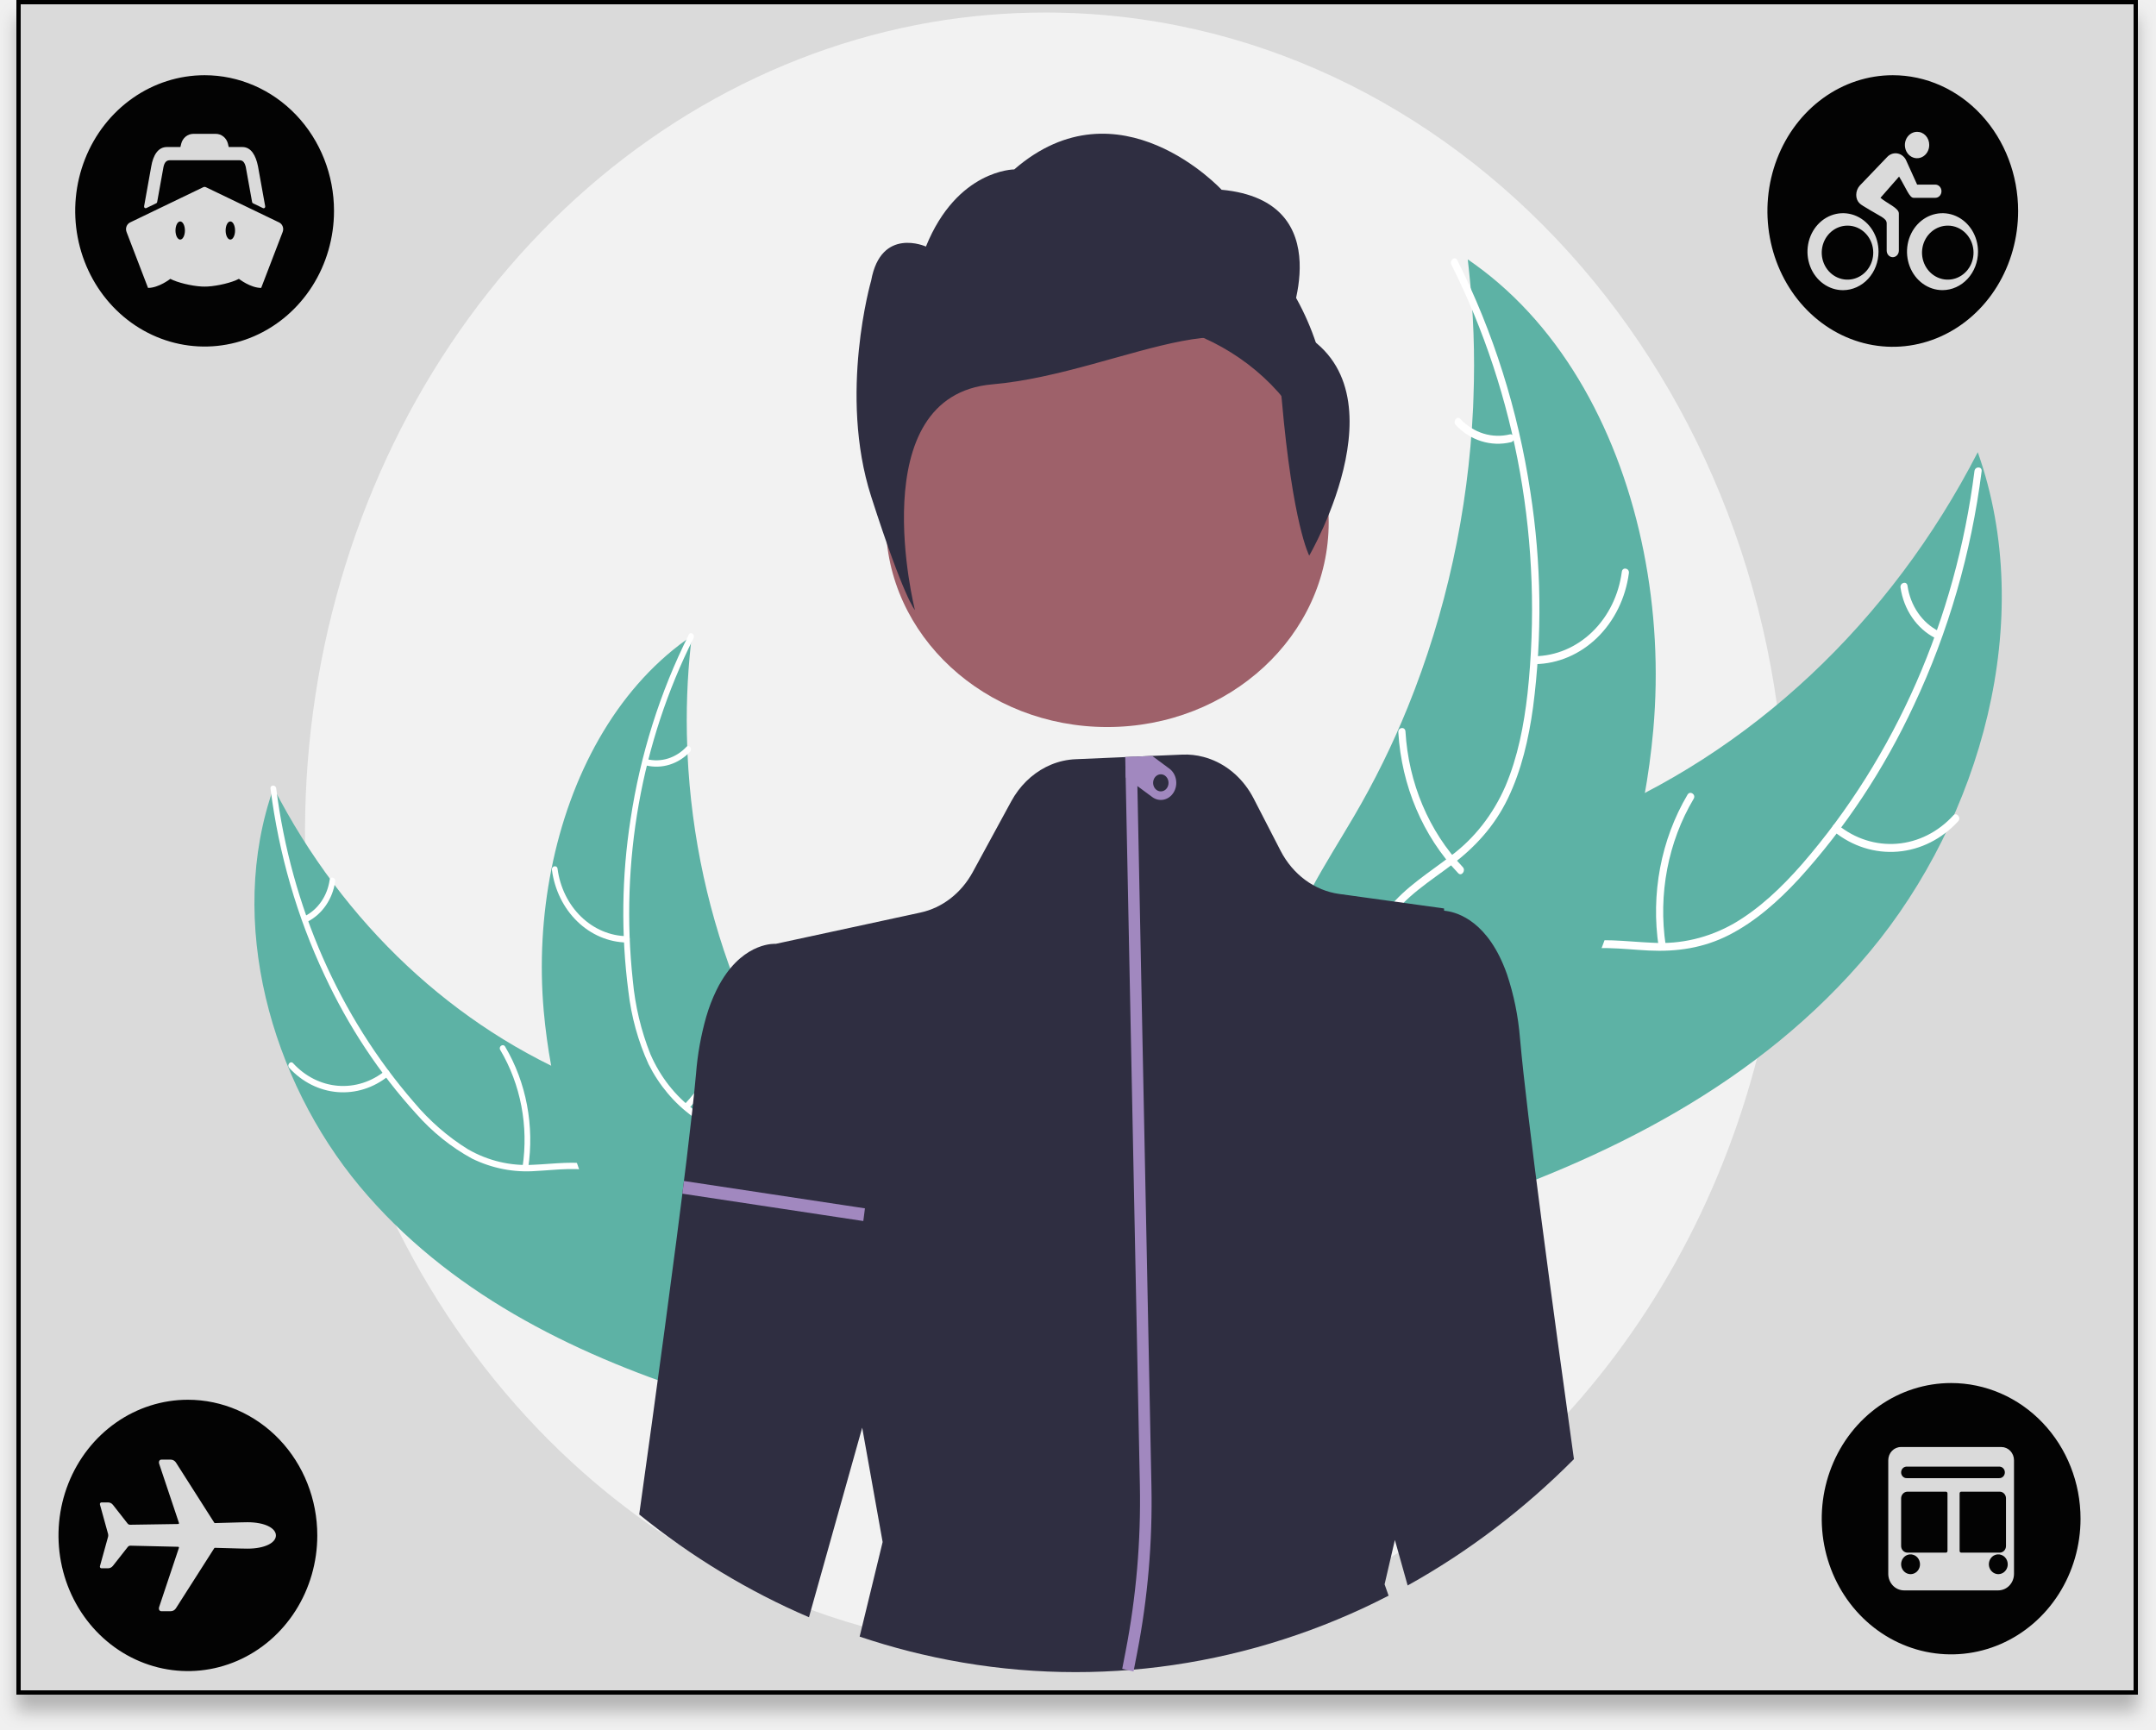
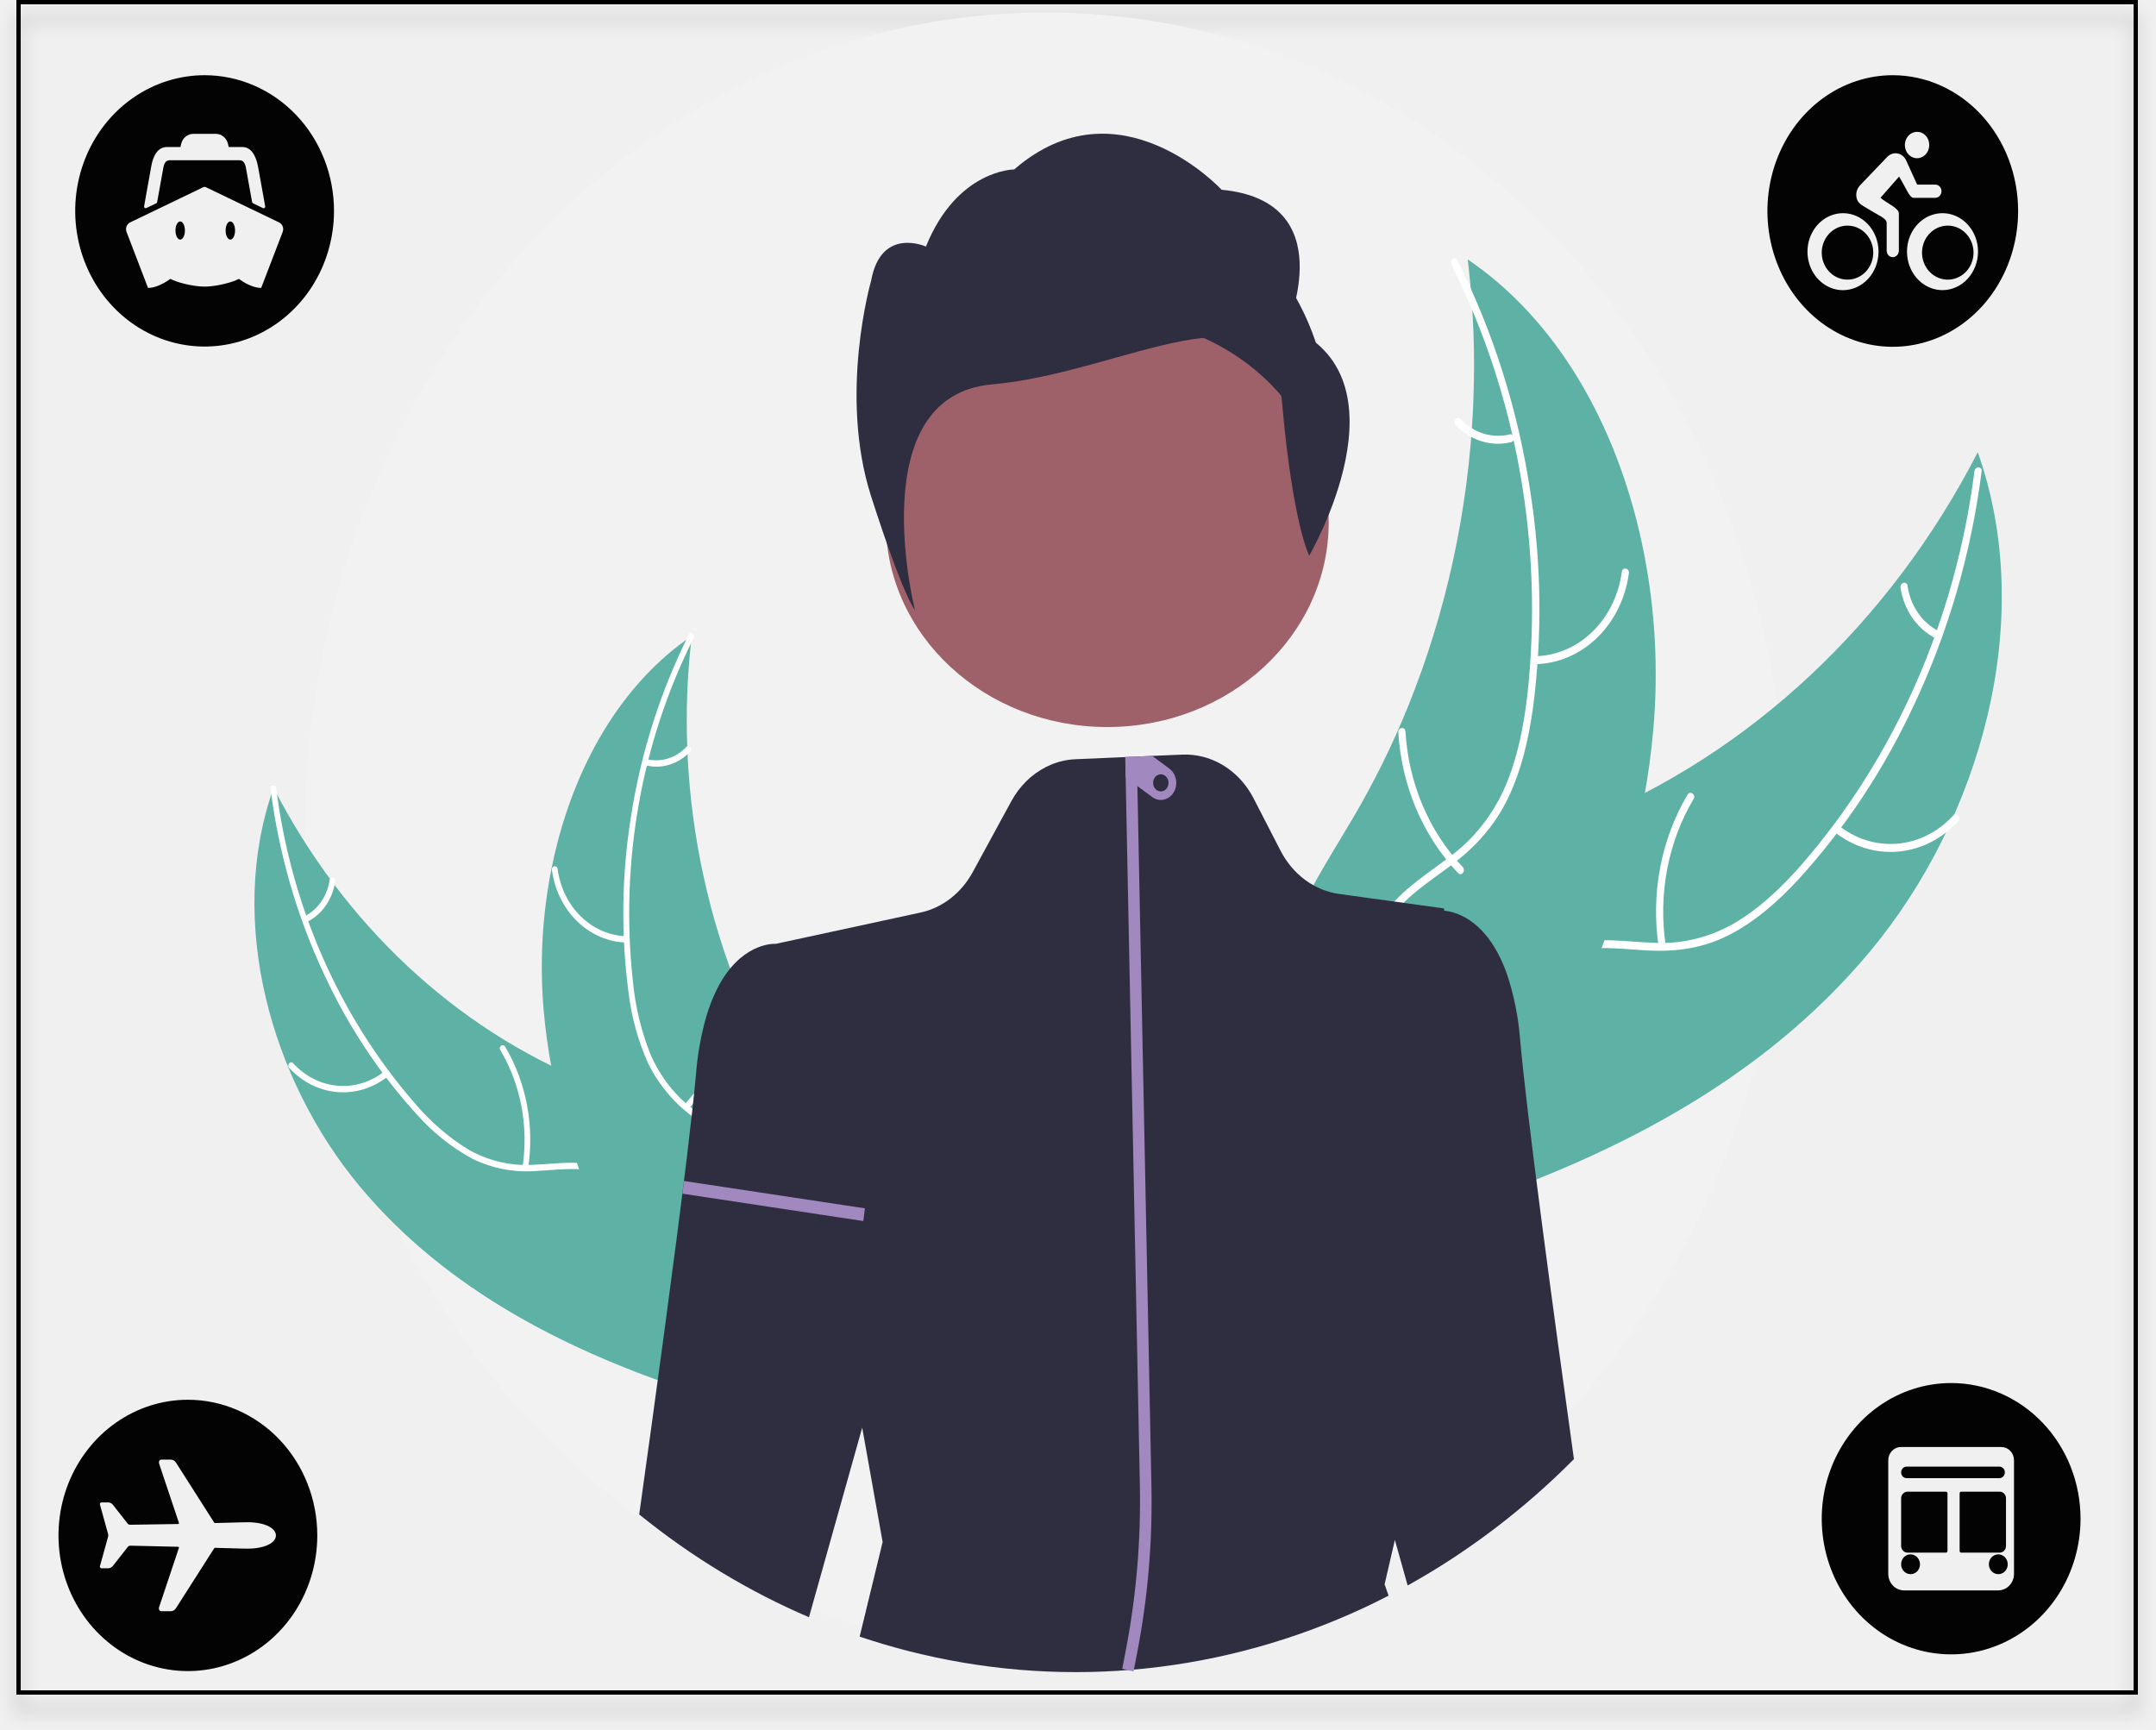
<svg xmlns="http://www.w3.org/2000/svg" width="516" height="414" viewBox="0 0 516 414" fill="none">
  <path d="M92.296 186.843L82.304 175.928L93.016 165.746L103.008 176.662L92.296 186.843ZM83.897 175.984L92.351 185.22L101.415 176.605L92.961 167.369L83.897 175.984Z" fill="#F0F0F0" />
  <g filter="url(#filter0_d)">
-     <rect x="4" width="507.635" height="405.567" fill="#C4C4C4" fill-opacity="0.5" shape-rendering="crispEdges" />
    <rect x="4.5" y="0.5" width="506.635" height="404.567" stroke="black" shape-rendering="crispEdges" />
  </g>
  <path d="M427.419 199.143C427.407 235.544 418.252 271.224 400.977 302.199C383.702 333.174 358.987 358.223 329.593 374.548C328.089 375.386 326.569 376.2 325.034 376.99C285.358 397.369 240.29 400.857 198.439 386.787C194.331 385.398 190.289 383.852 186.311 382.149C149.933 366.573 119.211 338.152 98.908 301.289C78.605 264.427 69.853 221.181 74.01 178.254C78.166 135.328 94.998 95.117 121.897 63.853C148.797 32.59 184.262 12.019 222.796 5.329C231.866 3.776 241.03 2.997 250.208 3C348.08 3 427.419 90.815 427.419 199.143Z" fill="#F2F2F2" />
  <path d="M447.576 227.68C473.994 195.933 487.587 148.402 473.343 108.224C452.358 149.01 419.014 180.265 379.213 196.46C363.843 202.644 346.165 207.751 337.816 223.316C332.621 233.001 332.253 245.123 334.607 256.08C336.962 267.038 341.798 277.114 346.587 287.053L346.617 289.864C384.029 277.693 421.158 259.428 447.576 227.68Z" fill="#5DB2A5" />
-   <path d="M472.549 112.757C468.064 148.136 453.622 181.051 431.274 206.827C426.456 212.318 421.137 217.423 414.988 221.005C408.97 224.446 402.23 226.04 395.467 225.623C389.155 225.374 382.723 224.31 376.466 225.763C369.87 227.296 364.651 232.01 361.266 238.368C357.123 246.148 355.753 255.111 354.689 263.927C353.507 273.717 352.42 283.905 347.369 292.331C346.757 293.352 348.224 294.343 348.835 293.324C357.622 278.665 354.661 259.947 360.585 244.142C363.349 236.768 368.138 230.27 375.304 228.036C381.57 226.083 388.203 227.174 394.593 227.487C401.302 227.816 407.689 226.904 413.832 223.759C420.116 220.543 425.627 215.657 430.55 210.327C441.634 198.149 450.92 184.118 458.066 168.748C466.309 151.256 471.789 132.333 474.267 112.796C474.42 111.586 472.701 111.556 472.549 112.757V112.757Z" fill="white" />
+   <path d="M472.549 112.757C468.064 148.136 453.622 181.051 431.274 206.827C426.456 212.318 421.137 217.423 414.988 221.005C408.97 224.446 402.23 226.04 395.467 225.623C389.155 225.374 382.723 224.31 376.466 225.763C369.87 227.296 364.651 232.01 361.266 238.368C357.123 246.148 355.753 255.111 354.689 263.927C353.507 273.717 352.42 283.905 347.369 292.331C346.757 293.352 348.224 294.343 348.835 293.324C357.622 278.665 354.661 259.947 360.585 244.142C363.349 236.768 368.138 230.27 375.304 228.036C381.57 226.083 388.203 227.174 394.593 227.487C401.302 227.816 407.689 226.904 413.832 223.759C420.116 220.543 425.627 215.657 430.55 210.327C441.634 198.149 450.92 184.118 458.066 168.748C466.309 151.256 471.789 132.333 474.267 112.796C474.42 111.586 472.701 111.556 472.549 112.757Z" fill="white" />
  <path d="M438.912 198.996C443.328 202.559 448.745 204.269 454.195 203.819C459.645 203.37 464.773 200.791 468.663 196.543C469.448 195.68 468.274 194.29 467.488 195.154C463.872 199.117 459.095 201.519 454.019 201.926C448.943 202.333 443.903 200.719 439.809 197.374C438.918 196.648 438.026 198.275 438.912 198.996V198.996Z" fill="white" />
  <path d="M398.653 226.216C396.824 214.017 399.215 201.504 405.351 191.171C405.96 190.148 404.493 189.156 403.885 190.178C397.518 200.944 395.053 213.972 396.982 226.661C397.167 227.87 398.837 227.418 398.653 226.216Z" fill="white" />
-   <path d="M464.036 151.074C462.068 150.09 460.351 148.58 459.041 146.68C457.73 144.779 456.866 142.548 456.527 140.187C456.357 138.976 454.687 139.429 454.856 140.633C455.242 143.239 456.199 145.702 457.643 147.805C459.086 149.908 460.974 151.588 463.139 152.697C463.336 152.821 463.567 152.857 463.786 152.798C464.006 152.74 464.197 152.591 464.321 152.382C464.439 152.167 464.475 151.908 464.422 151.664C464.368 151.419 464.23 151.207 464.036 151.074V151.074Z" fill="white" />
+   <path d="M464.036 151.074C462.068 150.09 460.351 148.58 459.041 146.68C457.73 144.779 456.866 142.548 456.527 140.187C456.357 138.976 454.687 139.429 454.856 140.633C455.242 143.239 456.199 145.702 457.643 147.805C459.086 149.908 460.974 151.588 463.139 152.697C463.336 152.821 463.567 152.857 463.786 152.798C464.006 152.74 464.197 152.591 464.321 152.382C464.439 152.167 464.475 151.908 464.422 151.664C464.368 151.419 464.23 151.207 464.036 151.074Z" fill="white" />
  <path d="M351.284 62.084C351.371 62.843 351.458 63.603 351.534 64.374C352.658 74.594 353.029 84.899 352.645 95.186C352.627 95.982 352.597 96.788 352.559 97.582C351.394 122.355 346.085 146.674 336.9 169.301C333.237 178.302 328.962 186.981 324.11 195.263C317.408 206.701 309.32 218.512 306.507 231.354C306.199 232.691 305.967 234.047 305.812 235.415L346.903 289.11C347.051 289.18 347.189 289.261 347.339 289.332L348.891 291.559C349.168 291.151 349.447 290.721 349.725 290.313C349.886 290.078 350.039 289.83 350.201 289.594C350.305 289.433 350.41 289.271 350.513 289.133C350.548 289.079 350.583 289.025 350.607 288.982C350.71 288.843 350.792 288.702 350.884 288.574C352.453 286.178 354.009 283.765 355.553 281.336C355.564 281.326 355.564 281.326 355.566 281.303C367.286 262.762 377.71 242.974 385.09 222.064C385.312 221.435 385.545 220.796 385.748 220.142C389.027 210.697 391.604 200.97 393.451 191.06C394.447 185.63 395.194 180.147 395.689 174.634C396.943 160.385 396.164 146.006 393.382 132.024C387.831 104.153 374.288 78.557 352.926 63.237C352.379 62.845 351.841 62.465 351.284 62.084Z" fill="#5DB2A5" />
-   <path d="M347.373 63.358C363.037 94.595 369.41 130.5 365.588 165.973C364.727 173.567 363.257 181.188 360.296 188.146C357.363 194.904 352.848 200.668 347.222 204.842C342.046 208.849 336.332 212.286 332.127 217.616C327.694 223.235 326.091 230.477 326.846 237.81C327.771 246.782 331.552 254.851 335.498 262.6C339.88 271.204 344.554 280.064 345.104 290.157C345.171 291.38 346.881 291.194 346.815 289.972C345.857 272.412 333.311 259.44 329.444 242.874C327.64 235.143 327.929 226.764 332.435 220.206C336.376 214.47 342.265 210.921 347.538 206.913C353.074 202.705 357.677 197.72 360.871 191.116C364.139 184.36 365.881 176.787 366.913 169.25C369.139 152.14 368.921 134.75 366.266 117.716C363.333 98.256 357.414 79.495 348.766 62.244C348.23 61.176 346.841 62.298 347.373 63.359V63.358Z" fill="white" />
-   <path d="M367.426 158.95C372.89 158.852 378.145 156.607 382.252 152.616C386.359 148.626 389.051 143.149 389.846 137.165C390.004 135.953 388.31 135.626 388.153 136.839C387.421 142.413 384.913 147.514 381.082 151.222C377.251 154.929 372.348 156.998 367.26 157.056C366.154 157.071 366.327 158.964 367.426 158.95V158.95Z" fill="white" />
+   <path d="M347.373 63.358C363.037 94.595 369.41 130.5 365.588 165.973C364.727 173.567 363.257 181.188 360.296 188.146C357.363 194.904 352.848 200.668 347.222 204.842C342.046 208.85 336.332 212.286 332.127 217.616C327.694 223.235 326.091 230.477 326.846 237.81C327.771 246.782 331.552 254.851 335.498 262.6C339.88 271.204 344.554 280.064 345.104 290.157C345.171 291.38 346.881 291.194 346.815 289.972C345.857 272.412 333.311 259.44 329.444 242.874C327.64 235.143 327.929 226.764 332.435 220.206C336.376 214.47 342.265 210.921 347.538 206.913C353.074 202.705 357.677 197.72 360.871 191.116C364.139 184.36 365.881 176.787 366.913 169.25C369.139 152.14 368.921 134.75 366.266 117.716C363.333 98.256 357.414 79.495 348.766 62.244C348.23 61.176 346.841 62.298 347.373 63.359V63.358Z" fill="white" />
+   <path d="M367.426 158.95C372.89 158.852 378.145 156.607 382.252 152.616C386.359 148.626 389.051 143.149 389.846 137.165C390.004 135.953 388.31 135.626 388.153 136.839C387.421 142.413 384.913 147.514 381.082 151.222C377.251 154.929 372.348 156.998 367.26 157.056C366.154 157.071 366.327 158.964 367.426 158.95Z" fill="white" />
  <path d="M350.088 207.511C341.992 198.99 337.095 187.405 336.374 175.066C336.303 173.844 334.593 174.029 334.663 175.25C335.436 188.089 340.554 200.134 348.996 208.98C349.801 209.823 350.889 208.349 350.088 207.511L350.088 207.511Z" fill="white" />
  <path d="M361.419 103.944C359.312 104.47 357.12 104.408 355.04 103.764C352.96 103.12 351.057 101.914 349.502 100.255C348.707 99.402 347.62 100.876 348.41 101.724C350.136 103.549 352.239 104.877 354.536 105.594C356.833 106.311 359.253 106.395 361.586 105.837C361.81 105.805 362.014 105.68 362.157 105.487C362.301 105.294 362.373 105.048 362.358 104.799C362.335 104.548 362.223 104.318 362.047 104.158C361.872 103.998 361.646 103.921 361.419 103.944H361.419Z" fill="white" />
  <path d="M86.035 283.85C64.958 258.521 54.113 220.599 65.477 188.544C82.22 221.084 108.822 246.02 140.577 258.941C152.84 263.875 166.944 267.949 173.605 280.368C177.75 288.094 178.044 297.766 176.165 306.508C174.287 315.251 170.428 323.29 166.607 331.219L166.584 333.462C136.735 323.752 107.112 309.179 86.035 283.85Z" fill="#5DB2A5" />
  <path d="M66.111 188.715C69.689 216.941 81.211 243.202 99.041 263.767C102.808 268.27 107.193 272.087 112.035 275.078C116.836 277.823 122.213 279.096 127.609 278.763C132.645 278.564 137.776 277.715 142.769 278.875C145.316 279.51 147.714 280.735 149.804 282.468C151.894 284.201 153.629 286.404 154.896 288.931C158.201 295.138 159.294 302.289 160.143 309.323C161.086 317.134 161.954 325.262 165.983 331.985C166.472 332.799 165.301 333.59 164.814 332.777C157.803 321.081 160.165 306.147 155.439 293.538C153.234 287.654 149.413 282.47 143.696 280.688C138.696 279.13 133.405 280 128.307 280.25C123.048 280.661 117.778 279.639 112.957 277.276C107.994 274.567 103.483 270.943 99.618 266.559C90.775 256.843 83.367 245.649 77.666 233.386C71.089 219.431 66.717 204.332 64.74 188.745C64.618 187.78 65.99 187.756 66.111 188.715L66.111 188.715Z" fill="white" />
-   <path d="M92.948 257.519C89.424 260.362 85.102 261.725 80.754 261.367C76.406 261.008 72.315 258.951 69.211 255.562C68.585 254.873 69.522 253.764 70.148 254.454C73.034 257.615 76.845 259.532 80.894 259.856C84.944 260.181 88.965 258.893 92.232 256.224C92.942 255.645 93.654 256.943 92.948 257.519V257.519Z" fill="white" />
+   <path d="M92.948 257.519C89.424 260.362 85.102 261.725 80.754 261.367C76.406 261.008 72.315 258.951 69.211 255.562C68.585 254.873 69.522 253.764 70.148 254.454C73.034 257.615 76.845 259.532 80.894 259.856C84.944 260.181 88.965 258.893 92.232 256.224C92.942 255.645 93.654 256.943 92.948 257.519Z" fill="white" />
  <path d="M125.067 279.235C126.527 269.503 124.618 259.52 119.723 251.276C119.237 250.459 120.408 249.668 120.893 250.484C125.972 259.073 127.939 269.467 126.4 279.591C126.253 280.556 124.921 280.195 125.067 279.235V279.235Z" fill="white" />
-   <path d="M72.902 219.285C74.472 218.5 75.842 217.295 76.888 215.779C77.933 214.263 78.623 212.483 78.893 210.599C79.029 209.633 80.362 209.994 80.226 210.955C79.919 213.034 79.155 214.999 78.003 216.677C76.851 218.355 75.346 219.695 73.618 220.58C73.461 220.678 73.277 220.707 73.102 220.661C72.927 220.614 72.774 220.495 72.675 220.329C72.581 220.157 72.552 219.951 72.595 219.755C72.637 219.56 72.748 219.391 72.902 219.285V219.285Z" fill="white" />
+   <path d="M72.902 219.285C74.472 218.5 75.842 217.295 76.888 215.779C77.933 214.263 78.623 212.483 78.893 210.599C79.029 209.633 80.362 209.994 80.226 210.955C79.919 213.034 79.155 214.999 78.003 216.677C76.851 218.355 75.346 219.695 73.618 220.58C73.461 220.678 73.277 220.707 73.102 220.661C72.927 220.614 72.774 220.495 72.675 220.329C72.581 220.157 72.552 219.951 72.595 219.755C72.637 219.56 72.748 219.391 72.902 219.285Z" fill="white" />
  <path d="M165.562 152.191C165.493 152.798 165.423 153.404 165.362 154.019C164.466 162.173 164.17 170.394 164.476 178.602C164.491 179.237 164.514 179.88 164.545 180.513C165.474 200.278 169.71 219.68 177.038 237.733C179.96 244.914 183.372 251.838 187.243 258.446C192.589 267.572 199.042 276.995 201.287 287.241C201.532 288.307 201.717 289.389 201.841 290.48L169.058 333.32C168.939 333.376 168.829 333.441 168.71 333.497L167.472 335.274C167.25 334.949 167.027 334.606 166.806 334.281C166.677 334.093 166.556 333.895 166.427 333.707C166.343 333.578 166.259 333.449 166.177 333.339C166.149 333.296 166.122 333.253 166.102 333.218C166.02 333.108 165.955 332.995 165.881 332.893C164.63 330.981 163.388 329.056 162.156 327.118C162.148 327.11 162.148 327.11 162.146 327.092C152.795 312.299 144.478 296.512 138.591 279.829C138.414 279.327 138.227 278.817 138.065 278.296C135.449 270.76 133.394 263 131.92 255.093C131.125 250.761 130.53 246.386 130.135 241.987C129.134 230.619 129.755 219.147 131.975 207.992C136.404 185.756 147.209 165.334 164.252 153.111C164.688 152.799 165.117 152.495 165.562 152.191Z" fill="#5DB2A5" />
  <path d="M165.98 152.748C153.483 177.669 148.398 206.316 151.448 234.618C152.006 240.723 153.431 246.693 155.67 252.308C158.01 257.699 161.612 262.299 166.101 265.628C170.23 268.826 174.789 271.567 178.144 275.82C179.832 278.025 181.081 280.601 181.807 283.377C182.533 286.154 182.72 289.069 182.357 291.931C181.619 299.089 178.602 305.528 175.454 311.71C171.958 318.574 168.229 325.643 167.79 333.695C167.737 334.671 166.372 334.523 166.426 333.549C167.189 319.539 177.199 309.189 180.284 295.971C181.724 289.804 181.493 283.119 177.898 277.886C174.754 273.31 170.055 270.479 165.849 267.281C161.426 264.104 157.774 259.777 155.211 254.677C152.721 249.207 151.091 243.308 150.39 237.232C148.614 223.581 148.789 209.707 150.907 196.116C153.247 180.59 157.969 165.622 164.869 151.859C165.296 151.007 166.405 151.902 165.98 152.748H165.98Z" fill="white" />
-   <path d="M149.981 225.569C145.622 225.49 141.429 223.699 138.152 220.515C134.876 217.332 132.728 212.962 132.093 208.188C131.968 207.221 133.319 206.96 133.445 207.928C134.028 212.375 136.029 216.445 139.086 219.403C142.143 222.361 146.054 224.012 150.114 224.058C150.996 224.069 150.858 225.58 149.981 225.569V225.569Z" fill="white" />
-   <path d="M163.814 264.312C170.273 257.514 174.18 248.271 174.756 238.427C174.812 237.451 176.177 237.599 176.12 238.574C175.504 248.817 171.421 258.427 164.685 265.484C164.043 266.156 163.175 264.981 163.814 264.312V264.312Z" fill="white" />
-   <path d="M154.773 181.683C156.455 182.102 158.203 182.053 159.863 181.539C161.523 181.026 163.041 180.064 164.282 178.74C164.916 178.059 165.783 179.236 165.153 179.912C163.776 181.368 162.098 182.428 160.265 183C158.433 183.572 156.502 183.638 154.641 183.194C154.462 183.168 154.299 183.068 154.185 182.914C154.07 182.76 154.013 182.564 154.025 182.365C154.043 182.165 154.132 181.981 154.272 181.854C154.413 181.726 154.593 181.665 154.773 181.683V181.683Z" fill="white" />
+   <path d="M149.981 225.569C145.622 225.49 141.429 223.699 138.152 220.515C134.876 217.332 132.728 212.962 132.093 208.188C131.968 207.221 133.319 206.96 133.445 207.928C134.028 212.375 136.029 216.445 139.086 219.403C142.143 222.361 146.054 224.012 150.114 224.058C150.996 224.069 150.858 225.58 149.981 225.569Z" fill="white" />
+   <path d="M163.814 264.312C170.273 257.514 174.18 248.271 174.756 238.427C174.812 237.451 176.177 237.599 176.12 238.574C175.504 248.817 171.421 258.427 164.685 265.484C164.043 266.156 163.175 264.981 163.814 264.312Z" fill="white" />
+   <path d="M154.773 181.683C156.455 182.102 158.203 182.053 159.863 181.539C161.523 181.026 163.041 180.064 164.282 178.74C164.916 178.059 165.783 179.236 165.153 179.912C163.776 181.368 162.098 182.428 160.265 183C158.433 183.572 156.502 183.638 154.641 183.194C154.462 183.168 154.299 183.068 154.185 182.914C154.07 182.76 154.013 182.564 154.025 182.365C154.043 182.165 154.132 181.981 154.272 181.854C154.413 181.726 154.593 181.665 154.773 181.683Z" fill="white" />
  <path d="M263.77 163.397C293.898 163.397 318.321 136.364 318.321 103.018C318.321 69.671 293.898 42.639 263.77 42.639C233.642 42.639 209.219 69.671 209.219 103.018C209.219 136.364 233.642 163.397 263.77 163.397Z" fill="#2F2E41" />
  <path d="M265 174C294.271 174 318 152.062 318 125C318 97.938 294.271 76 265 76C235.729 76 212 97.938 212 125C212 152.062 235.729 174 265 174Z" fill="#9E616A" />
  <path d="M376.694 349.211C364.732 361.247 351.342 371.42 336.896 379.45L333.841 368.56L331.376 379.174L332.336 381.891C331.275 382.443 330.204 382.974 329.133 383.495C328.22 383.945 327.306 384.384 326.392 384.813C292.931 400.371 255.973 404.235 220.472 395.887C219.54 395.672 218.617 395.448 217.694 395.213C213.66 394.191 209.673 393.006 205.741 391.688L211.242 369.05L206.351 341.682L193.614 387.05C179.155 380.856 165.495 372.585 152.984 362.451C156.898 334.449 161.485 300.839 164.318 277.578C165.343 269.078 166.137 261.968 166.58 257.003C166.939 252.35 167.762 247.756 169.035 243.304C169.659 241.151 170.46 239.065 171.425 237.072C171.628 236.633 171.85 236.214 172.071 235.805C172.284 235.407 172.505 235.029 172.736 234.661C178.403 225.314 185.676 225.886 185.676 225.886L207.384 221.197L214.168 219.726L216.928 219.133L220.306 218.398C222.886 217.841 225.332 216.691 227.486 215.023C229.641 213.355 231.455 211.205 232.812 208.713L242.033 191.765C243.987 188.182 246.868 185.332 250.302 183.582C250.718 183.378 251.142 183.184 251.567 183C253.442 182.223 255.418 181.785 257.419 181.703L270.469 181.141L275.749 180.906L282.957 180.599C284.658 180.524 286.36 180.71 288.015 181.151H288.024C288.606 181.304 289.16 181.478 289.723 181.692C294.083 183.322 297.752 186.666 300.032 191.091L306.475 203.595C307.924 206.408 309.946 208.807 312.379 210.604C314.813 212.4 317.592 213.544 320.494 213.944L322.968 214.281L325.746 214.669L332.77 215.639L345.599 217.417L345.627 217.958C348.082 218.173 355.078 219.767 359.767 230.83C360.081 231.556 360.376 232.332 360.662 233.139C362.304 238.045 363.35 243.17 363.773 248.381C363.8 248.606 363.819 248.831 363.837 249.055C365.406 266.759 371.489 311.903 376.694 349.211Z" fill="#2F2E41" />
-   <path d="M272.167 395.509L271.291 400.035L268.586 399.391L269.391 395.24C271.929 382.143 273.075 368.762 272.806 355.37L269.408 186.055L269.343 183.01L269.306 181.161L270.709 181.131L272.075 181.1L272.214 188.128L275.575 355.675C275.844 369.054 274.7 382.423 272.167 395.509V395.509Z" fill="#A188BF" />
+   <path d="M272.167 395.509L271.291 400.035L268.586 399.391L269.391 395.24C271.929 382.143 273.075 368.762 272.806 355.37L269.408 186.055L269.343 183.01L269.306 181.161L270.709 181.131L272.075 181.1L272.214 188.128L275.575 355.675C275.844 369.054 274.7 382.423 272.167 395.509Z" fill="#A188BF" />
  <path d="M163.691 282.644L202.622 288.529L205.345 288.937L207.006 289.193L206.812 290.725L206.618 292.227L200.324 291.277L163.312 285.679L163.691 282.644Z" fill="#A188BF" />
-   <path d="M279.874 183.96L275.749 180.906L270.709 181.131L270.469 181.141L269.343 183.01L269.408 186.055L272.214 188.128L275.767 190.754C276.17 191.054 276.623 191.263 277.099 191.369C277.575 191.475 278.065 191.477 278.542 191.373C279.018 191.269 279.472 191.062 279.876 190.764C280.28 190.466 280.627 190.083 280.897 189.636C281.168 189.189 281.355 188.688 281.45 188.16C281.545 187.633 281.545 187.09 281.45 186.563C281.355 186.036 281.167 185.535 280.896 185.088C280.626 184.641 280.279 184.258 279.874 183.96H279.874ZM279.358 188.496C279.154 188.831 278.865 189.093 278.528 189.247C278.19 189.4 277.819 189.44 277.461 189.361C277.103 189.281 276.774 189.086 276.517 188.8C276.259 188.514 276.083 188.149 276.013 187.753C275.942 187.357 275.979 186.946 276.119 186.573C276.258 186.199 276.495 185.88 276.799 185.656C277.102 185.432 277.459 185.312 277.824 185.312C278.189 185.312 278.546 185.432 278.85 185.656C279.256 185.959 279.538 186.428 279.633 186.96C279.728 187.492 279.629 188.045 279.358 188.496V188.496Z" fill="#A188BF" />
+   <path d="M279.874 183.96L275.749 180.906L270.709 181.131L270.469 181.141L269.343 183.01L269.408 186.055L272.214 188.128L275.767 190.754C276.17 191.054 276.623 191.263 277.099 191.369C277.575 191.475 278.065 191.477 278.542 191.373C279.018 191.269 279.472 191.062 279.876 190.764C280.28 190.466 280.627 190.083 280.897 189.636C281.168 189.189 281.355 188.688 281.45 188.16C281.545 187.633 281.545 187.09 281.45 186.563C281.355 186.036 281.167 185.535 280.896 185.088C280.626 184.641 280.279 184.258 279.874 183.96H279.874ZM279.358 188.496C279.154 188.831 278.865 189.093 278.528 189.247C278.19 189.4 277.819 189.44 277.461 189.361C277.103 189.281 276.774 189.086 276.517 188.8C276.259 188.514 276.083 188.149 276.013 187.753C275.942 187.357 275.979 186.946 276.119 186.573C276.258 186.199 276.495 185.88 276.799 185.656C277.102 185.432 277.459 185.312 277.824 185.312C278.189 185.312 278.546 185.432 278.85 185.656C279.256 185.959 279.538 186.428 279.633 186.96C279.728 187.492 279.629 188.045 279.358 188.496Z" fill="#A188BF" />
  <path d="M308.095 78.036C308.095 78.036 321.199 48.132 292.369 45.413C292.369 45.413 267.792 18.799 242.74 40.548C242.74 40.548 229.076 40.548 221.604 59.006C221.604 59.006 210.857 54.141 208.495 67.162C208.495 67.162 200.631 94.347 208.495 118.814C216.359 143.282 218.971 146 218.971 146C218.971 146 206.049 94.704 237.502 91.985C268.955 89.266 304.152 65.802 306.774 95.707C309.395 125.611 313.339 132.979 313.339 132.979C313.339 132.979 338.236 90.27 308.095 78.036Z" fill="#2F2E41" />
  <path d="M55.128 53C54.508 53 54 53.966 54 55.169C54 56.372 54.508 57.338 55.128 57.338C55.749 57.338 56.257 56.372 56.257 55.169C56.257 53.966 55.749 53 55.128 53Z" fill="#030303" />
  <path d="M43.129 53C42.508 53 42 53.966 42 55.169C42 56.372 42.508 57.338 43.129 57.338C43.749 57.338 44.257 56.372 44.257 55.169C44.257 53.966 43.749 53 43.129 53Z" fill="#030303" />
-   <path d="M48.969 18C42.844 18 36.856 19.904 31.764 23.472C26.671 27.04 22.701 32.111 20.357 38.044C18.013 43.977 17.4 50.505 18.595 56.804C19.79 63.102 22.74 68.888 27.071 73.429C31.402 77.97 36.92 81.062 42.927 82.315C48.935 83.568 55.162 82.925 60.821 80.467C66.479 78.01 71.316 73.848 74.719 68.508C78.122 63.169 79.938 56.891 79.938 50.469C79.938 41.858 76.675 33.599 70.868 27.51C65.06 21.421 57.183 18 48.969 18ZM34.488 49.365L36.199 39.822C36.641 37.228 37.788 35.188 39.942 35.188H43.176L43.365 34.409C43.529 33.729 43.906 33.127 44.433 32.697C44.961 32.266 45.611 32.033 46.28 32.033H51.64C52.307 32.032 52.956 32.265 53.483 32.693C54.011 33.121 54.388 33.721 54.555 34.399L54.743 35.188H57.997C60.103 35.188 61.222 37.189 61.749 39.812V39.822L63.469 49.375C63.483 49.446 63.478 49.52 63.454 49.589C63.43 49.657 63.388 49.717 63.334 49.762C63.279 49.807 63.214 49.835 63.145 49.843C63.076 49.852 63.006 49.84 62.943 49.809L60.554 48.655C60.498 48.631 60.449 48.592 60.411 48.542C60.373 48.492 60.348 48.432 60.338 48.369L58.815 39.93C58.533 38.846 58.138 38.352 57.301 38.352H40.647C39.819 38.352 39.368 38.875 39.133 39.93L37.61 48.369C37.598 48.432 37.572 48.49 37.535 48.54C37.497 48.59 37.449 48.629 37.393 48.655L35.014 49.799C34.951 49.829 34.882 49.84 34.813 49.831C34.745 49.822 34.68 49.794 34.625 49.749C34.571 49.705 34.529 49.645 34.505 49.578C34.481 49.51 34.475 49.436 34.488 49.365V49.365ZM67.654 55.507L62.51 68.906C59.924 68.906 57.178 66.737 57.178 66.737C55.486 67.634 52.185 68.423 49.721 68.571C49.458 68.581 49.204 68.59 48.969 68.59C48.734 68.59 48.48 68.59 48.217 68.571C45.753 68.423 42.453 67.624 40.76 66.737C40.76 66.737 38.014 68.906 35.428 68.906L30.284 55.507C30.205 55.297 30.163 55.073 30.162 54.847C30.162 54.507 30.255 54.173 30.43 53.887C30.605 53.6 30.855 53.372 31.149 53.23L48.649 44.8C48.748 44.752 48.855 44.726 48.964 44.726C49.073 44.726 49.181 44.752 49.279 44.8L66.789 53.23C67.084 53.372 67.333 53.6 67.508 53.887C67.683 54.173 67.776 54.507 67.776 54.847C67.775 55.073 67.733 55.297 67.654 55.507V55.507Z" fill="#030303" />
+   <path d="M48.969 18C42.844 18 36.856 19.904 31.764 23.472C26.671 27.04 22.701 32.111 20.357 38.044C18.013 43.977 17.4 50.505 18.595 56.804C19.79 63.102 22.74 68.888 27.071 73.429C31.402 77.97 36.92 81.062 42.927 82.315C48.935 83.568 55.162 82.925 60.821 80.467C66.479 78.01 71.316 73.848 74.719 68.508C78.122 63.169 79.938 56.891 79.938 50.469C79.938 41.858 76.675 33.599 70.868 27.51C65.06 21.421 57.183 18 48.969 18ZM34.488 49.365L36.199 39.822C36.641 37.228 37.788 35.188 39.942 35.188H43.176L43.365 34.409C43.529 33.729 43.906 33.127 44.433 32.697C44.961 32.266 45.611 32.033 46.28 32.033H51.64C52.307 32.032 52.956 32.265 53.483 32.693C54.011 33.121 54.388 33.721 54.555 34.399L54.743 35.188H57.997C60.103 35.188 61.222 37.189 61.749 39.812V39.822L63.469 49.375C63.483 49.446 63.478 49.52 63.454 49.589C63.43 49.657 63.388 49.717 63.334 49.762C63.279 49.807 63.214 49.835 63.145 49.843C63.076 49.852 63.006 49.84 62.943 49.809L60.554 48.655C60.498 48.631 60.449 48.592 60.411 48.542C60.373 48.492 60.348 48.432 60.338 48.369L58.815 39.93C58.533 38.846 58.138 38.352 57.301 38.352H40.647C39.819 38.352 39.368 38.875 39.133 39.93L37.61 48.369C37.598 48.432 37.572 48.49 37.535 48.54C37.497 48.59 37.449 48.629 37.393 48.655L35.014 49.799C34.951 49.829 34.882 49.84 34.813 49.831C34.745 49.822 34.68 49.794 34.625 49.749C34.571 49.705 34.529 49.645 34.505 49.578C34.481 49.51 34.475 49.436 34.488 49.365ZM67.654 55.507L62.51 68.906C59.924 68.906 57.178 66.737 57.178 66.737C55.486 67.634 52.185 68.423 49.721 68.571C49.458 68.581 49.204 68.59 48.969 68.59C48.734 68.59 48.48 68.59 48.217 68.571C45.753 68.423 42.453 67.624 40.76 66.737C40.76 66.737 38.014 68.906 35.428 68.906L30.284 55.507C30.205 55.297 30.163 55.073 30.162 54.847C30.162 54.507 30.255 54.173 30.43 53.887C30.605 53.6 30.855 53.372 31.149 53.23L48.649 44.8C48.748 44.752 48.855 44.726 48.964 44.726C49.073 44.726 49.181 44.752 49.279 44.8L66.789 53.23C67.084 53.372 67.333 53.6 67.508 53.887C67.683 54.173 67.776 54.507 67.776 54.847C67.775 55.073 67.733 55.297 67.654 55.507Z" fill="#030303" />
  <path d="M478.592 357H469.376C469.276 357 469.181 357.042 469.11 357.116C469.04 357.19 469 357.29 469 357.394V371.197C469 371.302 469.04 371.402 469.11 371.476C469.181 371.55 469.276 371.591 469.376 371.591H478.592C478.99 371.59 479.372 371.424 479.654 371.128C479.936 370.833 480.095 370.432 480.096 370.014V358.577C480.095 358.159 479.936 357.759 479.654 357.463C479.372 357.168 478.99 357.001 478.592 357Z" fill="#030303" />
-   <path d="M478.076 372.007C477.646 372.044 477.236 372.209 476.892 372.483C476.549 372.756 476.287 373.127 476.139 373.552C475.99 373.976 475.96 374.436 476.053 374.878C476.146 375.32 476.357 375.724 476.662 376.044C476.967 376.364 477.353 376.585 477.774 376.682C478.195 376.78 478.634 376.748 479.039 376.592C479.444 376.436 479.797 376.162 480.059 375.802C480.32 375.442 480.477 375.012 480.512 374.561C480.538 374.219 480.492 373.875 480.379 373.553C480.266 373.23 480.087 372.938 479.856 372.695C479.624 372.452 479.345 372.265 479.038 372.147C478.731 372.028 478.403 371.98 478.076 372.007V372.007Z" fill="#030303" />
-   <path d="M457.076 372.007C456.646 372.044 456.236 372.209 455.892 372.483C455.549 372.756 455.287 373.127 455.139 373.552C454.99 373.976 454.96 374.436 455.053 374.878C455.146 375.32 455.357 375.724 455.662 376.044C455.967 376.364 456.353 376.585 456.774 376.682C457.195 376.78 457.634 376.748 458.039 376.592C458.444 376.436 458.798 376.162 459.059 375.802C459.32 375.442 459.477 375.012 459.512 374.561C459.538 374.219 459.492 373.875 459.379 373.553C459.266 373.23 459.087 372.938 458.856 372.695C458.624 372.452 458.345 372.265 458.038 372.147C457.731 372.028 457.403 371.98 457.076 372.007V372.007Z" fill="#030303" />
-   <path d="M465.72 357H456.523C456.12 357.002 455.733 357.17 455.448 357.47C455.162 357.769 455.001 358.174 455 358.597V369.994C455.001 370.417 455.162 370.823 455.448 371.122C455.733 371.421 456.12 371.59 456.523 371.591H465.72C465.82 371.591 465.915 371.55 465.986 371.476C466.056 371.402 466.096 371.302 466.096 371.197V357.394C466.096 357.29 466.056 357.19 465.986 357.116C465.915 357.042 465.82 357 465.72 357V357Z" fill="#030303" />
+   <path d="M478.076 372.007C477.646 372.044 477.236 372.209 476.892 372.483C476.549 372.756 476.287 373.127 476.139 373.552C475.99 373.976 475.96 374.436 476.053 374.878C476.146 375.32 476.357 375.724 476.662 376.044C476.967 376.364 477.353 376.585 477.774 376.682C478.195 376.78 478.634 376.748 479.039 376.592C479.444 376.436 479.797 376.162 480.059 375.802C480.32 375.442 480.477 375.012 480.512 374.561C480.538 374.219 480.492 373.875 480.379 373.553C480.266 373.23 480.087 372.938 479.856 372.695C479.624 372.452 479.345 372.265 479.038 372.147C478.731 372.028 478.403 371.98 478.076 372.007Z" fill="#030303" />
+   <path d="M457.076 372.007C456.646 372.044 456.236 372.209 455.892 372.483C455.549 372.756 455.287 373.127 455.139 373.552C454.99 373.976 454.96 374.436 455.053 374.878C455.146 375.32 455.357 375.724 455.662 376.044C455.967 376.364 456.353 376.585 456.774 376.682C457.195 376.78 457.634 376.748 458.039 376.592C458.444 376.436 458.798 376.162 459.059 375.802C459.32 375.442 459.477 375.012 459.512 374.561C459.538 374.219 459.492 373.875 459.379 373.553C459.266 373.23 459.087 372.938 458.856 372.695C458.624 372.452 458.345 372.265 458.038 372.147C457.731 372.028 457.403 371.98 457.076 372.007Z" fill="#030303" />
+   <path d="M465.72 357H456.523C456.12 357.002 455.733 357.17 455.448 357.47C455.162 357.769 455.001 358.174 455 358.597V369.994C455.001 370.417 455.162 370.823 455.448 371.122C455.733 371.421 456.12 371.59 456.523 371.591H465.72C465.82 371.591 465.915 371.55 465.986 371.476C466.056 371.402 466.096 371.302 466.096 371.197V357.394C466.096 357.29 466.056 357.19 465.986 357.116C465.915 357.042 465.82 357 465.72 357Z" fill="#030303" />
  <path d="M478.415 351.003H456.411C456.23 350.99 456.049 351.016 455.878 351.08C455.708 351.143 455.552 351.243 455.419 351.372C455.287 351.502 455.181 351.658 455.109 351.832C455.037 352.006 455 352.194 455 352.384C455 352.573 455.037 352.761 455.109 352.935C455.181 353.109 455.287 353.266 455.419 353.395C455.552 353.524 455.708 353.624 455.878 353.687C456.049 353.751 456.23 353.777 456.411 353.764H478.415C478.595 353.777 478.777 353.751 478.947 353.687C479.118 353.624 479.274 353.524 479.406 353.395C479.539 353.266 479.644 353.109 479.716 352.935C479.788 352.761 479.825 352.573 479.825 352.384C479.825 352.194 479.788 352.006 479.716 351.832C479.644 351.658 479.539 351.502 479.406 351.372C479.274 351.243 479.118 351.143 478.947 351.08C478.777 351.016 478.595 350.99 478.415 351.003Z" fill="#030303" />
  <path d="M466.969 331C460.844 331 454.856 332.904 449.764 336.472C444.671 340.04 440.701 345.111 438.357 351.044C436.013 356.977 435.4 363.505 436.595 369.804C437.79 376.102 440.74 381.888 445.071 386.429C449.402 390.97 454.92 394.062 460.927 395.315C466.935 396.568 473.162 395.925 478.821 393.467C484.479 391.01 489.316 386.848 492.719 381.508C496.122 376.169 497.938 369.891 497.938 363.469C497.938 354.858 494.676 346.599 488.868 340.51C483.06 334.421 475.183 331 466.969 331ZM482.015 376.681C482.012 377.726 481.615 378.727 480.91 379.466C480.205 380.205 479.25 380.621 478.253 380.624H455.685C454.688 380.621 453.733 380.205 453.028 379.466C452.324 378.727 451.926 377.726 451.923 376.681V349.469C451.926 348.633 452.244 347.832 452.807 347.241C453.371 346.65 454.135 346.317 454.933 346.314H479.006C479.803 346.317 480.567 346.65 481.131 347.241C481.695 347.832 482.013 348.633 482.015 349.469V376.681Z" fill="#030303" />
  <path d="M44.969 335C38.844 335 32.856 336.904 27.764 340.472C22.671 344.04 18.701 349.111 16.357 355.044C14.013 360.977 13.4 367.505 14.595 373.804C15.79 380.102 18.74 385.888 23.071 390.429C27.402 394.97 32.92 398.062 38.927 399.315C44.935 400.568 51.162 399.925 56.821 397.467C62.479 395.01 67.316 390.848 70.719 385.508C74.122 380.169 75.938 373.891 75.938 367.469C75.938 358.858 72.675 350.599 66.868 344.51C61.06 338.421 53.183 335 44.969 335ZM59.236 370.634C58.916 370.634 57.853 370.624 57.543 370.605L51.44 370.437C51.408 370.436 51.377 370.444 51.349 370.459C51.321 370.475 51.297 370.498 51.28 370.526L42.121 384.881C41.985 385.105 41.798 385.289 41.576 385.417C41.354 385.544 41.105 385.611 40.852 385.61H38.623C38.096 385.61 37.918 385.058 38.106 384.545L42.817 370.457C42.828 370.427 42.832 370.396 42.828 370.365C42.825 370.333 42.815 370.304 42.798 370.277C42.782 370.251 42.759 370.23 42.733 370.215C42.707 370.2 42.678 370.191 42.648 370.19L31.203 369.924C31.085 369.921 30.967 369.948 30.859 370.001C30.751 370.054 30.657 370.132 30.583 370.23L27.038 374.735C26.896 374.922 26.716 375.073 26.511 375.178C26.305 375.282 26.081 375.336 25.853 375.337H24.282C24.222 375.338 24.163 375.323 24.109 375.294C24.056 375.266 24.009 375.224 23.974 375.173C23.939 375.122 23.916 375.062 23.908 375C23.899 374.938 23.905 374.874 23.925 374.814L25.796 368.041C25.938 367.664 25.938 367.245 25.796 366.868L23.925 360.095C23.905 360.035 23.899 359.972 23.908 359.909C23.916 359.847 23.939 359.787 23.974 359.736C24.009 359.685 24.056 359.643 24.109 359.615C24.163 359.586 24.222 359.572 24.282 359.572H25.862C26.09 359.571 26.316 359.624 26.521 359.729C26.727 359.833 26.907 359.985 27.047 360.174L30.526 364.61C30.6 364.709 30.694 364.788 30.802 364.841C30.91 364.894 31.028 364.92 31.147 364.916L42.657 364.738C42.687 364.738 42.717 364.73 42.743 364.715C42.77 364.7 42.792 364.679 42.809 364.652C42.826 364.626 42.836 364.596 42.839 364.565C42.842 364.533 42.838 364.501 42.826 364.472L38.115 350.393C37.927 349.881 38.106 349.329 38.632 349.329H40.861C41.114 349.329 41.363 349.396 41.584 349.524C41.806 349.651 41.994 349.835 42.13 350.058L51.28 364.423C51.297 364.452 51.32 364.475 51.348 364.491C51.377 364.506 51.408 364.514 51.44 364.512L57.543 364.344C57.844 364.324 58.916 364.314 59.236 364.314C63.411 364.314 66.034 365.734 66.034 367.479C66.034 369.224 63.401 370.634 59.236 370.634Z" fill="#030303" />
  <path d="M442.189 54C440.761 53.994 439.376 54.508 438.27 55.453C437.164 56.398 436.405 57.717 436.122 59.184C435.839 60.651 436.051 62.175 436.721 63.496C437.391 64.817 438.477 65.854 439.794 66.43C441.112 67.005 442.579 67.083 443.945 66.651C445.312 66.219 446.493 65.302 447.287 64.059C448.081 62.816 448.439 61.322 448.3 59.833C448.161 58.344 447.533 56.951 446.524 55.893C445.956 55.293 445.281 54.817 444.537 54.492C443.793 54.167 442.995 54 442.189 54Z" fill="#030303" />
-   <path d="M466.189 54C464.761 53.994 463.376 54.508 462.27 55.453C461.164 56.398 460.405 57.717 460.122 59.184C459.839 60.651 460.051 62.175 460.721 63.496C461.391 64.817 462.477 65.854 463.794 66.43C465.112 67.005 466.579 67.083 467.945 66.651C469.312 66.219 470.493 65.302 471.287 64.059C472.081 62.816 472.439 61.322 472.3 59.833C472.161 58.344 471.533 56.951 470.524 55.893C469.957 55.292 469.282 54.815 468.538 54.49C467.793 54.165 466.995 53.998 466.189 54V54Z" fill="#030303" />
+   <path d="M466.189 54C464.761 53.994 463.376 54.508 462.27 55.453C461.164 56.398 460.405 57.717 460.122 59.184C459.839 60.651 460.051 62.175 460.721 63.496C461.391 64.817 462.477 65.854 463.794 66.43C465.112 67.005 466.579 67.083 467.945 66.651C469.312 66.219 470.493 65.302 471.287 64.059C472.081 62.816 472.439 61.322 472.3 59.833C472.161 58.344 471.533 56.951 470.524 55.893C469.957 55.292 469.282 54.815 468.538 54.49C467.793 54.165 466.995 53.998 466.189 54Z" fill="#030303" />
  <path d="M453 18C447.067 18 441.266 19.906 436.333 23.477C431.399 27.048 427.554 32.124 425.284 38.063C423.013 44.001 422.419 50.536 423.576 56.84C424.734 63.145 427.591 68.936 431.787 73.481C435.982 78.026 441.328 81.121 447.147 82.376C452.967 83.629 458.999 82.986 464.48 80.526C469.962 78.066 474.648 73.901 477.944 68.556C481.241 63.211 483 56.928 483 50.5C483 41.88 479.839 33.614 474.213 27.519C468.587 21.424 460.957 18 453 18ZM458.83 31.553C459.211 31.549 459.59 31.627 459.943 31.784C460.296 31.94 460.617 32.171 460.886 32.463C461.156 32.755 461.369 33.103 461.514 33.485C461.658 33.868 461.73 34.278 461.727 34.691C461.73 35.317 461.562 35.93 461.243 36.453C460.924 36.975 460.469 37.383 459.936 37.624C459.402 37.866 458.815 37.93 458.248 37.809C457.68 37.688 457.159 37.386 456.751 36.944C456.342 36.501 456.064 35.936 455.952 35.322C455.84 34.707 455.899 34.071 456.122 33.493C456.345 32.915 456.721 32.422 457.204 32.077C457.686 31.731 458.252 31.549 458.83 31.553ZM441.094 69.447C439.412 69.448 437.767 68.909 436.368 67.897C434.969 66.885 433.878 65.446 433.234 63.763C432.59 62.079 432.421 60.227 432.749 58.439C433.077 56.652 433.887 55.01 435.077 53.721C436.266 52.433 437.782 51.555 439.432 51.2C441.082 50.844 442.792 51.027 444.346 51.725C445.9 52.423 447.228 53.605 448.162 55.12C449.096 56.636 449.594 58.418 449.593 60.24C449.586 62.679 448.688 65.017 447.096 66.742C445.503 68.466 443.346 69.439 441.094 69.447ZM454.458 51.092V59.974C454.458 60.392 454.304 60.794 454.031 61.09C453.757 61.386 453.387 61.553 453 61.553C452.613 61.553 452.243 61.386 451.969 61.09C451.696 60.794 451.543 60.392 451.543 59.974V53.47C451.543 52.178 450.085 51.891 445.94 49.306C445.403 48.961 444.255 48.349 444.255 46.632C444.264 45.804 444.568 45.012 445.102 44.421L451.634 37.602C451.943 37.262 452.322 37.005 452.739 36.85C453.156 36.696 453.601 36.648 454.038 36.711C454.475 36.774 454.892 36.947 455.258 37.214C455.623 37.482 455.926 37.837 456.143 38.253L458.83 44.184H463.202C463.589 44.185 463.959 44.352 464.231 44.648C464.504 44.944 464.657 45.345 464.657 45.763C464.657 46.181 464.504 46.583 464.231 46.879C463.959 47.175 463.589 47.341 463.202 47.342H457.974C456.999 47.342 456.216 45.072 454.512 42.26L450.058 47.342C451.688 48.724 454.458 49.789 454.458 51.092ZM464.906 69.438C463.225 69.438 461.582 68.897 460.184 67.886C458.786 66.874 457.697 65.436 457.054 63.754C456.411 62.071 456.242 60.22 456.57 58.434C456.898 56.648 457.708 55.007 458.896 53.72C460.085 52.432 461.599 51.555 463.248 51.2C464.896 50.845 466.605 51.027 468.158 51.724C469.711 52.421 471.039 53.601 471.973 55.115C472.906 56.629 473.405 58.409 473.405 60.23C473.398 62.67 472.5 65.007 470.908 66.732C469.315 68.457 467.158 69.43 464.906 69.438Z" fill="#030303" />
  <defs>
    <filter id="filter0_d" x="0" y="0" width="515.635" height="413.567" filterUnits="userSpaceOnUse" color-interpolation-filters="sRGB">
      <feFlood flood-opacity="0" result="BackgroundImageFix" />
      <feColorMatrix in="SourceAlpha" type="matrix" values="0 0 0 0 0 0 0 0 0 0 0 0 0 0 0 0 0 0 127 0" result="hardAlpha" />
      <feOffset dy="4" />
      <feGaussianBlur stdDeviation="2" />
      <feComposite in2="hardAlpha" operator="out" />
      <feColorMatrix type="matrix" values="0 0 0 0 0 0 0 0 0 0 0 0 0 0 0 0 0 0 0.25 0" />
      <feBlend mode="normal" in2="BackgroundImageFix" result="effect1_dropShadow" />
      <feBlend mode="normal" in="SourceGraphic" in2="effect1_dropShadow" result="shape" />
    </filter>
  </defs>
</svg>
